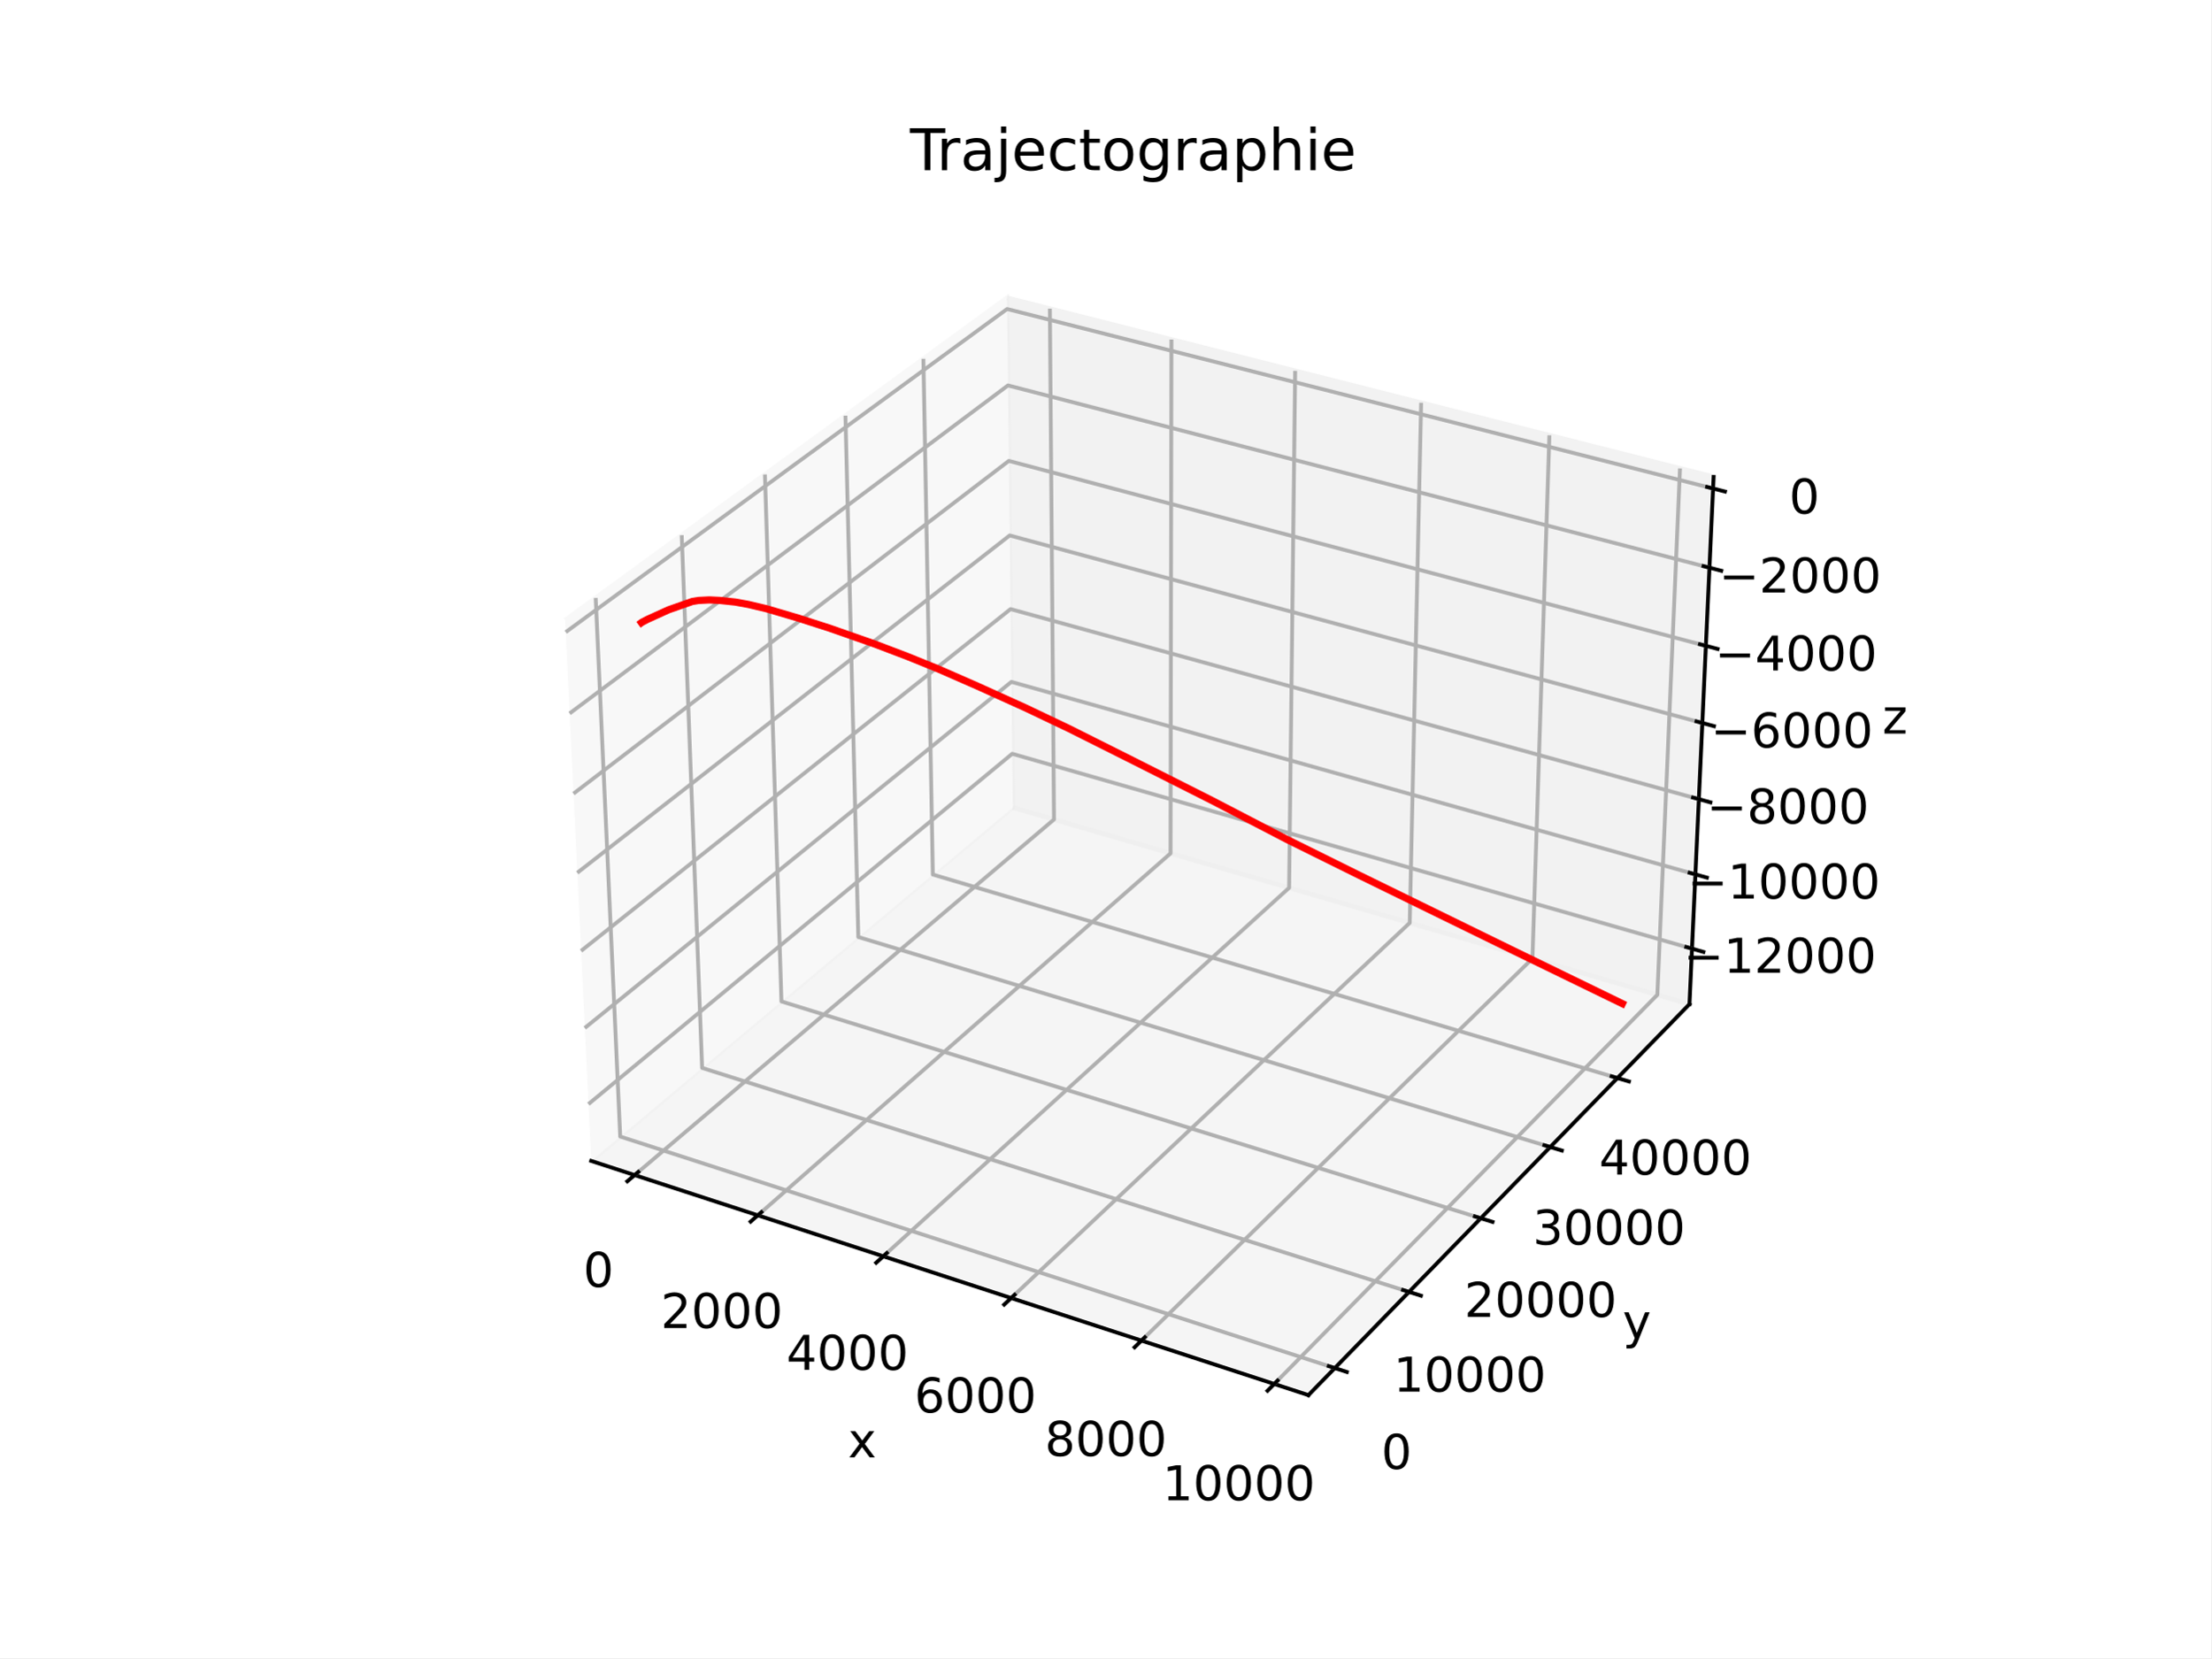
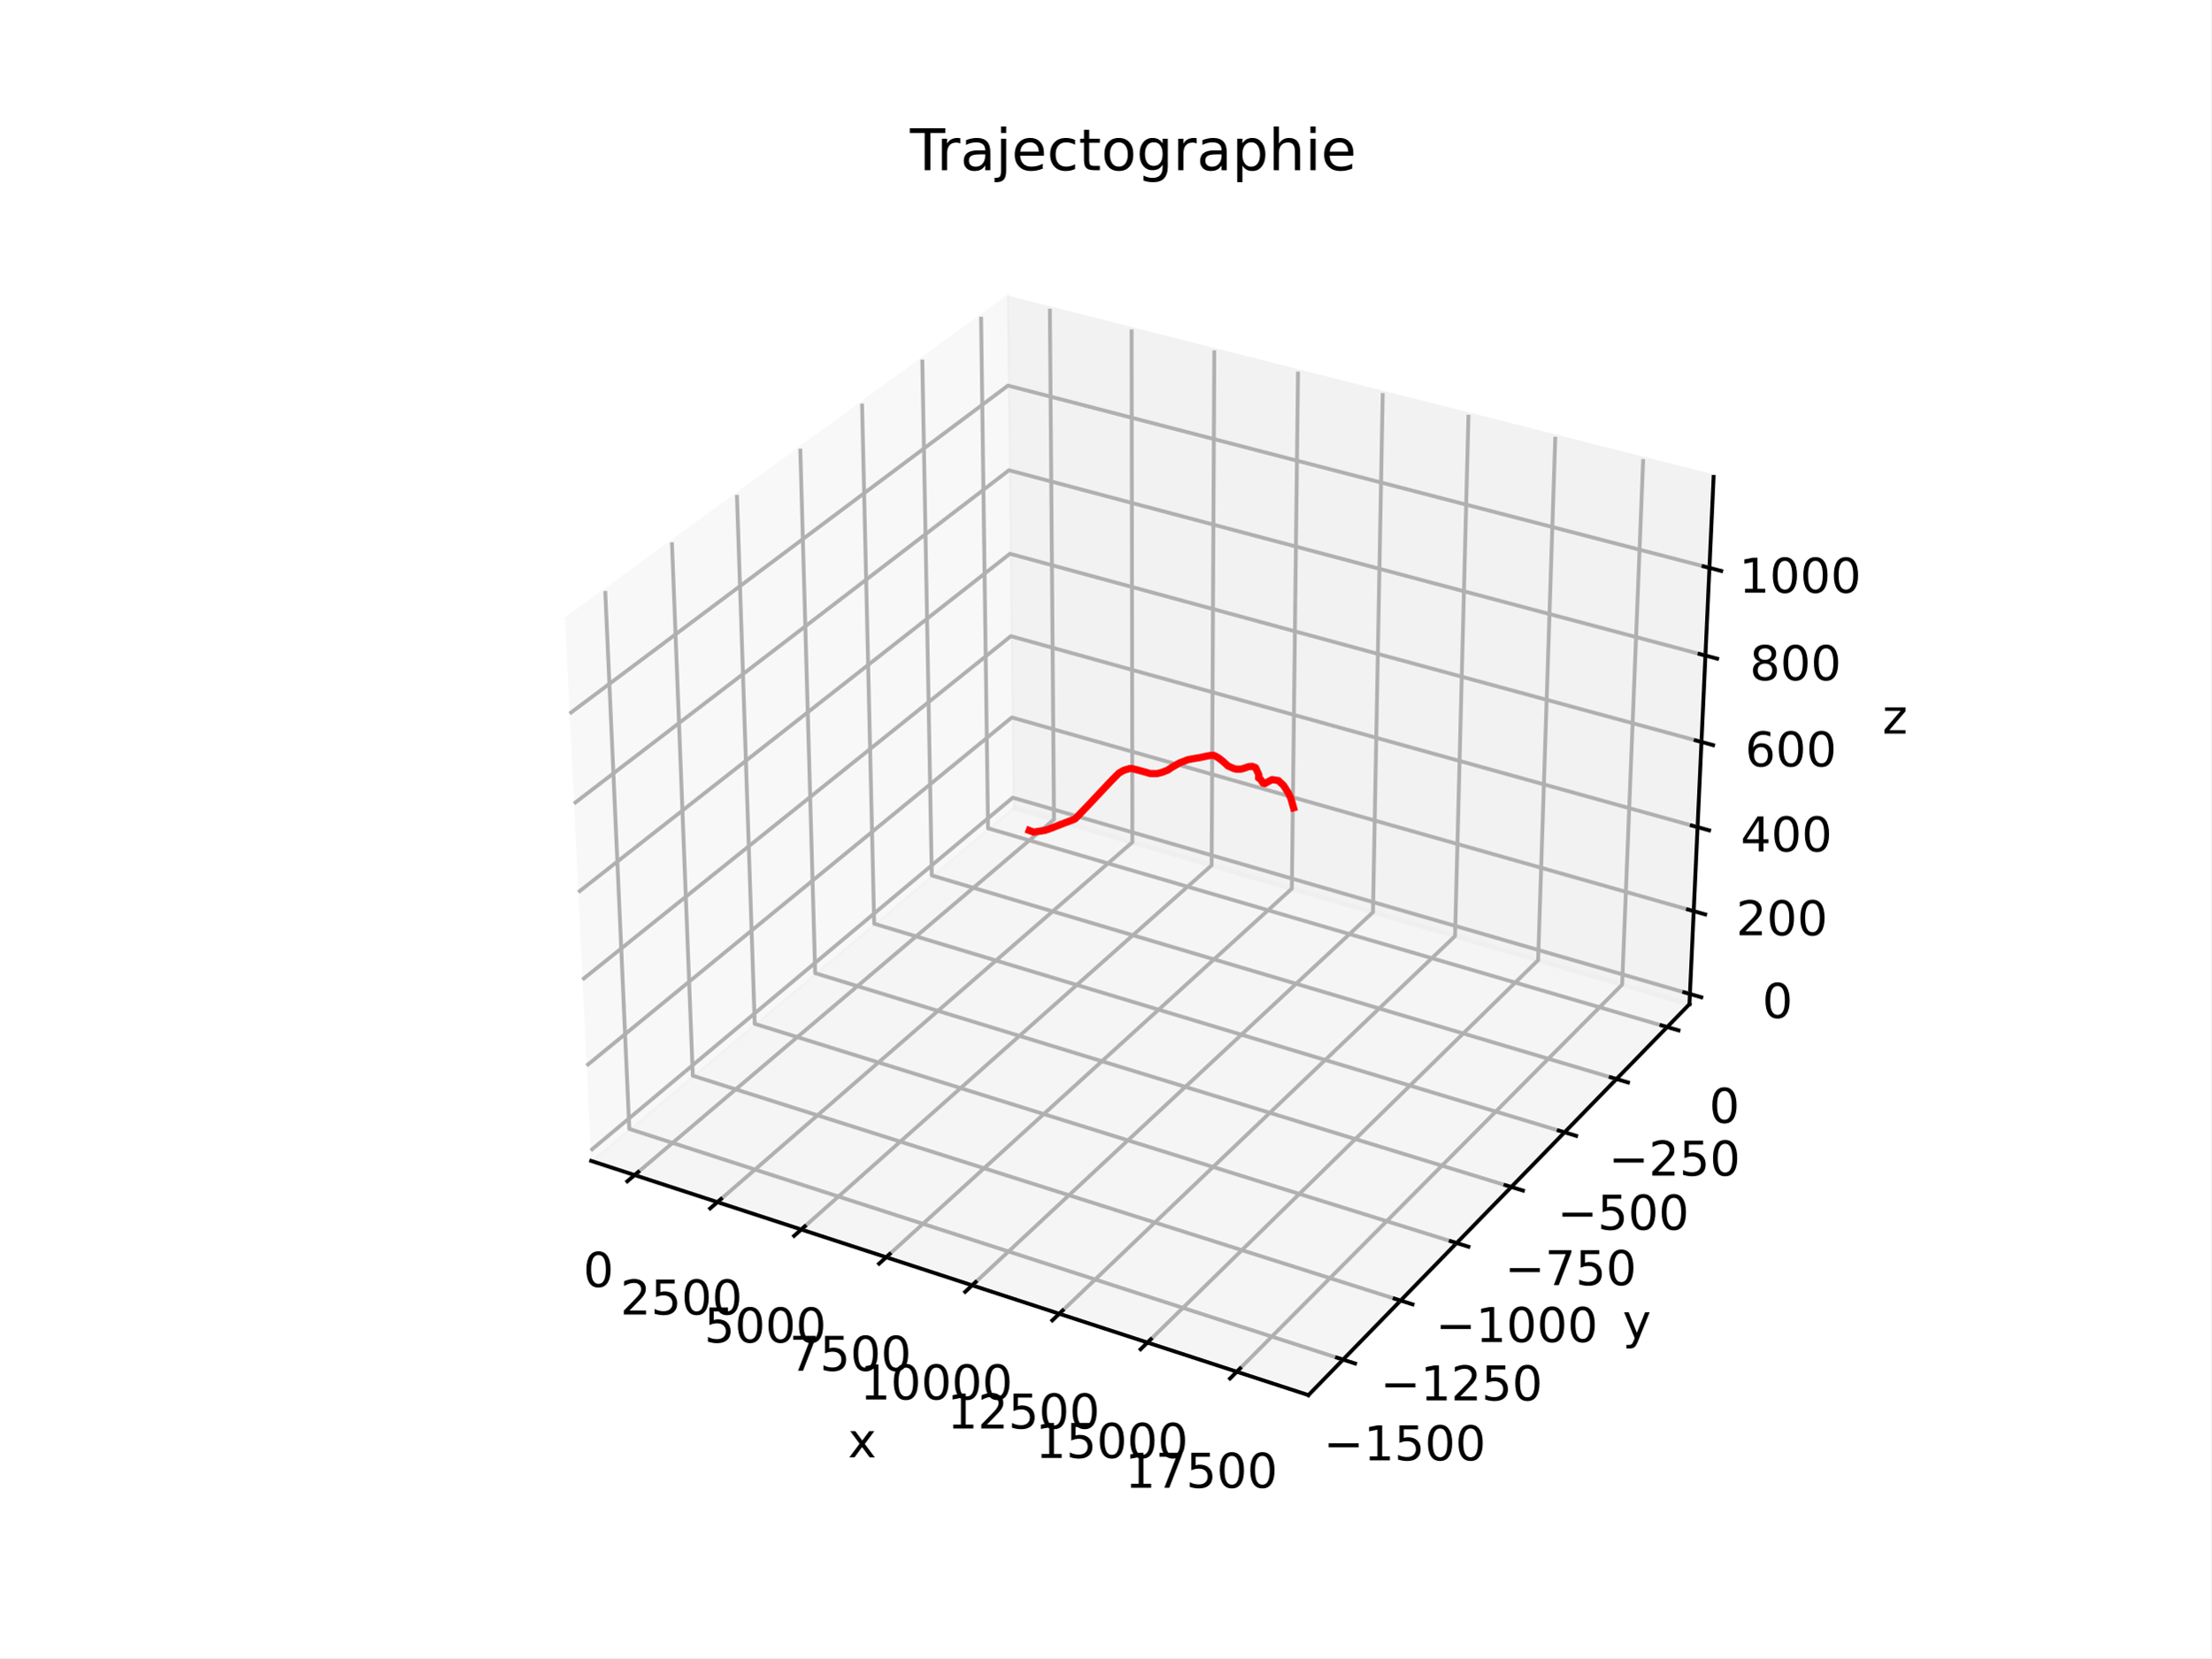
<svg xmlns="http://www.w3.org/2000/svg" xmlns:xlink="http://www.w3.org/1999/xlink" width="460.8pt" height="345.6pt" viewBox="0 0 460.8 345.6" version="1.1">
  <defs>
    <style type="text/css">*{stroke-linejoin: round; stroke-linecap: butt}</style>
  </defs>
  <g id="figure_1">
    <g id="patch_1">
      <path d="M 0 345.6  L 460.8 345.6  L 460.8 0  L 0 0  z " style="fill: #ffffff" />
    </g>
    <g id="patch_2">
      <path d="M 103.104 307.584  L 369.216 307.584  L 369.216 41.472  L 103.104 41.472  z " style="fill: #ffffff" />
    </g>
    <g id="pane3d_1">
      <g id="patch_3">
        <path d="M 123.197 241.969  L 211.076 168.307  L 209.855 62.074  L 117.77 129.273  " style="fill: #f2f2f2; opacity: 0.5; stroke: #f2f2f2; stroke-linejoin: miter" />
      </g>
    </g>
    <g id="pane3d_2">
      <g id="patch_4">
        <path d="M 211.076 168.307  L 352.09 209.295  L 357.123 99.402  L 209.855 62.074  " style="fill: #e6e6e6; opacity: 0.5; stroke: #e6e6e6; stroke-linejoin: miter" />
      </g>
    </g>
    <g id="pane3d_3">
      <g id="patch_5">
        <path d="M 123.197 241.969  L 272.679 290.79  L 352.09 209.295  L 211.076 168.307  " style="fill: #ececec; opacity: 0.5; stroke: #ececec; stroke-linejoin: miter" />
      </g>
    </g>
    <g id="axis3d_1">
      <g id="line2d_1">
        <path d="M 123.197 241.969  L 272.679 290.79  " style="fill: none; stroke: #000000; stroke-width: 0.8; stroke-linecap: square" />
      </g>
      <g id="text_1">
        <g transform="translate(176.7171 303.7676) scale(0.1 -0.1)">
          <defs>
            <path id="DejaVuSans-78" d="M 3513 3500  L 2247 1797  L 3578 0  L 2900 0  L 1881 1375  L 863 0  L 184 0  L 1544 1831  L 300 3500  L 978 3500  L 1906 2253  L 2834 3500  L 3513 3500  z " transform="scale(0.015625)" />
          </defs>
          <use xlink:href="#DejaVuSans-78" />
        </g>
      </g>
      <g id="Line3DCollection_1">
-         <path d="M 132.253 244.927  L 219.654 170.801  L 218.795 64.34  " style="fill: none; stroke: #b0b0b0; stroke-width: 0.8" />
-         <path d="M 157.925 253.311  L 243.947 177.862  L 244.128 70.761  " style="fill: none; stroke: #b0b0b0; stroke-width: 0.8" />
-         <path d="M 184.077 261.852  L 268.657 185.044  L 269.914 77.297  " style="fill: none; stroke: #b0b0b0; stroke-width: 0.8" />
-         <path d="M 210.723 270.555  L 293.794 192.35  L 296.166 83.951  " style="fill: none; stroke: #b0b0b0; stroke-width: 0.8" />
-         <path d="M 237.877 279.424  L 319.37 199.784  L 322.896 90.727  " style="fill: none; stroke: #b0b0b0; stroke-width: 0.8" />
-         <path d="M 265.554 288.463  L 345.397 207.349  L 350.118 97.627  " style="fill: none; stroke: #b0b0b0; stroke-width: 0.8" />
+         <path d="M 132.251 244.926  L 219.652 170.8  L 218.793 64.34  " style="fill: none; stroke: #b0b0b0; stroke-width: 0.8" />
+         <path d="M 149.509 250.563  L 235.988 175.548  L 235.826 68.657  " style="fill: none; stroke: #b0b0b0; stroke-width: 0.8" />
+         <path d="M 166.984 256.27  L 252.511 180.351  L 253.063 73.026  " style="fill: none; stroke: #b0b0b0; stroke-width: 0.8" />
+         <path d="M 184.679 262.049  L 269.226 185.209  L 270.508 77.448  " style="fill: none; stroke: #b0b0b0; stroke-width: 0.8" />
+         <path d="M 202.599 267.902  L 286.135 190.124  L 288.164 81.923  " style="fill: none; stroke: #b0b0b0; stroke-width: 0.8" />
+         <path d="M 220.748 273.829  L 303.242 195.096  L 306.037 86.453  " style="fill: none; stroke: #b0b0b0; stroke-width: 0.8" />
+         <path d="M 239.13 279.833  L 320.55 200.127  L 324.129 91.039  " style="fill: none; stroke: #b0b0b0; stroke-width: 0.8" />
+         <path d="M 257.75 285.914  L 338.063 205.218  L 342.445 95.682  " style="fill: none; stroke: #b0b0b0; stroke-width: 0.8" />
      </g>
      <g id="xtick_1">
        <g id="line2d_2">
-           <path d="M 133.014 244.281  L 130.728 246.221  " style="fill: none; stroke: #000000; stroke-width: 0.8; stroke-linecap: square" />
+           <path d="M 133.012 244.281  L 130.725 246.22  " style="fill: none; stroke: #000000; stroke-width: 0.8; stroke-linecap: square" />
        </g>
        <g id="text_2">
-           <g transform="translate(121.5426 268.236) scale(0.1 -0.1)">
+           <g transform="translate(121.5404 268.2353) scale(0.1 -0.1)">
            <defs>
              <path id="DejaVuSans-30" d="M 2034 4250  Q 1547 4250 1301 3770  Q 1056 3291 1056 2328  Q 1056 1369 1301 889  Q 1547 409 2034 409  Q 2525 409 2770 889  Q 3016 1369 3016 2328  Q 3016 3291 2770 3770  Q 2525 4250 2034 4250  z M 2034 4750  Q 2819 4750 3233 4129  Q 3647 3509 3647 2328  Q 3647 1150 3233 529  Q 2819 -91 2034 -91  Q 1250 -91 836 529  Q 422 1150 422 2328  Q 422 3509 836 4129  Q 1250 4750 2034 4750  z " transform="scale(0.015625)" />
            </defs>
            <use xlink:href="#DejaVuSans-30" />
          </g>
        </g>
      </g>
      <g id="xtick_2">
        <g id="line2d_3">
-           <path d="M 158.674 252.654  L 156.422 254.629  " style="fill: none; stroke: #000000; stroke-width: 0.8; stroke-linecap: square" />
+           <path d="M 150.262 249.909  L 147.999 251.873  " style="fill: none; stroke: #000000; stroke-width: 0.8; stroke-linecap: square" />
        </g>
        <g id="text_3">
-           <g transform="translate(137.6968 276.798) scale(0.1 -0.1)">
+           <g transform="translate(129.2723 273.9912) scale(0.1 -0.1)">
            <defs>
              <path id="DejaVuSans-32" d="M 1228 531  L 3431 531  L 3431 0  L 469 0  L 469 531  Q 828 903 1448 1529  Q 2069 2156 2228 2338  Q 2531 2678 2651 2914  Q 2772 3150 2772 3378  Q 2772 3750 2511 3984  Q 2250 4219 1831 4219  Q 1534 4219 1204 4116  Q 875 4013 500 3803  L 500 4441  Q 881 4594 1212 4672  Q 1544 4750 1819 4750  Q 2544 4750 2975 4387  Q 3406 4025 3406 3419  Q 3406 3131 3298 2873  Q 3191 2616 2906 2266  Q 2828 2175 2409 1742  Q 1991 1309 1228 531  z " transform="scale(0.015625)" />
+               <path id="DejaVuSans-35" d="M 691 4666  L 3169 4666  L 3169 4134  L 1269 4134  L 1269 2991  Q 1406 3038 1543 3061  Q 1681 3084 1819 3084  Q 2600 3084 3056 2656  Q 3513 2228 3513 1497  Q 3513 744 3044 326  Q 2575 -91 1722 -91  Q 1428 -91 1123 -41  Q 819 9 494 109  L 494 744  Q 775 591 1075 516  Q 1375 441 1709 441  Q 2250 441 2565 725  Q 2881 1009 2881 1497  Q 2881 1984 2565 2268  Q 2250 2553 1709 2553  Q 1456 2553 1204 2497  Q 953 2441 691 2322  L 691 4666  z " transform="scale(0.015625)" />
            </defs>
            <use xlink:href="#DejaVuSans-32" />
-             <use xlink:href="#DejaVuSans-30" x="63.623" />
+             <use xlink:href="#DejaVuSans-35" x="63.623" />
            <use xlink:href="#DejaVuSans-30" x="127.246" />
            <use xlink:href="#DejaVuSans-30" x="190.869" />
          </g>
        </g>
      </g>
      <g id="xtick_3">
        <g id="line2d_4">
-           <path d="M 184.814 261.183  L 182.598 263.195  " style="fill: none; stroke: #000000; stroke-width: 0.8; stroke-linecap: square" />
+           <path d="M 167.729 255.608  L 165.489 257.596  " style="fill: none; stroke: #000000; stroke-width: 0.8; stroke-linecap: square" />
        </g>
        <g id="text_4">
-           <g transform="translate(163.8774 285.5209) scale(0.1 -0.1)">
-             <defs>
-               <path id="DejaVuSans-34" d="M 2419 4116  L 825 1625  L 2419 1625  L 2419 4116  z M 2253 4666  L 3047 4666  L 3047 1625  L 3713 1625  L 3713 1100  L 3047 1100  L 3047 0  L 2419 0  L 2419 1100  L 313 1100  L 313 1709  L 2253 4666  z " transform="scale(0.015625)" />
-             </defs>
-             <use xlink:href="#DejaVuSans-34" />
+           <g transform="translate(146.7654 279.8195) scale(0.1 -0.1)">
+             <use xlink:href="#DejaVuSans-35" />
            <use xlink:href="#DejaVuSans-30" x="63.623" />
            <use xlink:href="#DejaVuSans-30" x="127.246" />
            <use xlink:href="#DejaVuSans-30" x="190.869" />
          </g>
        </g>
      </g>
      <g id="xtick_4">
        <g id="line2d_5">
-           <path d="M 211.448 269.873  L 209.269 271.923  " style="fill: none; stroke: #000000; stroke-width: 0.8; stroke-linecap: square" />
+           <path d="M 185.416 261.379  L 183.201 263.392  " style="fill: none; stroke: #000000; stroke-width: 0.8; stroke-linecap: square" />
        </g>
        <g id="text_5">
-           <g transform="translate(190.5544 294.4091) scale(0.1 -0.1)">
-             <defs>
-               <path id="DejaVuSans-36" d="M 2113 2584  Q 1688 2584 1439 2293  Q 1191 2003 1191 1497  Q 1191 994 1439 701  Q 1688 409 2113 409  Q 2538 409 2786 701  Q 3034 994 3034 1497  Q 3034 2003 2786 2293  Q 2538 2584 2113 2584  z M 3366 4563  L 3366 3988  Q 3128 4100 2886 4159  Q 2644 4219 2406 4219  Q 1781 4219 1451 3797  Q 1122 3375 1075 2522  Q 1259 2794 1537 2939  Q 1816 3084 2150 3084  Q 2853 3084 3261 2657  Q 3669 2231 3669 1497  Q 3669 778 3244 343  Q 2819 -91 2113 -91  Q 1303 -91 875 529  Q 447 1150 447 2328  Q 447 3434 972 4092  Q 1497 4750 2381 4750  Q 2619 4750 2861 4703  Q 3103 4656 3366 4563  z " transform="scale(0.015625)" />
-             </defs>
-             <use xlink:href="#DejaVuSans-36" />
-             <use xlink:href="#DejaVuSans-30" x="63.623" />
+           <g transform="translate(164.4802 285.7217) scale(0.1 -0.1)">
+             <defs>
+               <path id="DejaVuSans-37" d="M 525 4666  L 3525 4666  L 3525 4397  L 1831 0  L 1172 0  L 2766 4134  L 525 4134  L 525 4666  z " transform="scale(0.015625)" />
+             </defs>
+             <use xlink:href="#DejaVuSans-37" />
+             <use xlink:href="#DejaVuSans-35" x="63.623" />
            <use xlink:href="#DejaVuSans-30" x="127.246" />
            <use xlink:href="#DejaVuSans-30" x="190.869" />
          </g>
        </g>
      </g>
      <g id="xtick_5">
        <g id="line2d_6">
-           <path d="M 238.589 278.728  L 236.45 280.818  " style="fill: none; stroke: #000000; stroke-width: 0.8; stroke-linecap: square" />
+           <path d="M 203.328 267.223  L 201.138 269.262  " style="fill: none; stroke: #000000; stroke-width: 0.8; stroke-linecap: square" />
        </g>
        <g id="text_6">
-           <g transform="translate(217.7422 303.4675) scale(0.1 -0.1)">
-             <defs>
-               <path id="DejaVuSans-38" d="M 2034 2216  Q 1584 2216 1326 1975  Q 1069 1734 1069 1313  Q 1069 891 1326 650  Q 1584 409 2034 409  Q 2484 409 2743 651  Q 3003 894 3003 1313  Q 3003 1734 2745 1975  Q 2488 2216 2034 2216  z M 1403 2484  Q 997 2584 770 2862  Q 544 3141 544 3541  Q 544 4100 942 4425  Q 1341 4750 2034 4750  Q 2731 4750 3128 4425  Q 3525 4100 3525 3541  Q 3525 3141 3298 2862  Q 3072 2584 2669 2484  Q 3125 2378 3379 2068  Q 3634 1759 3634 1313  Q 3634 634 3220 271  Q 2806 -91 2034 -91  Q 1263 -91 848 271  Q 434 634 434 1313  Q 434 1759 690 2068  Q 947 2378 1403 2484  z M 1172 3481  Q 1172 3119 1398 2916  Q 1625 2713 2034 2713  Q 2441 2713 2670 2916  Q 2900 3119 2900 3481  Q 2900 3844 2670 4047  Q 2441 4250 2034 4250  Q 1625 4250 1398 4047  Q 1172 3844 1172 3481  z " transform="scale(0.015625)" />
-             </defs>
-             <use xlink:href="#DejaVuSans-38" />
-             <use xlink:href="#DejaVuSans-30" x="63.623" />
-             <use xlink:href="#DejaVuSans-30" x="127.246" />
-             <use xlink:href="#DejaVuSans-30" x="190.869" />
+           <g transform="translate(179.2395 291.6991) scale(0.1 -0.1)">
+             <defs>
+               <path id="DejaVuSans-31" d="M 794 531  L 1825 531  L 1825 4091  L 703 3866  L 703 4441  L 1819 4666  L 2450 4666  L 2450 531  L 3481 531  L 3481 0  L 794 0  L 794 531  z " transform="scale(0.015625)" />
+             </defs>
+             <use xlink:href="#DejaVuSans-31" />
+             <use xlink:href="#DejaVuSans-30" x="63.623" />
+             <use xlink:href="#DejaVuSans-30" x="127.246" />
+             <use xlink:href="#DejaVuSans-30" x="190.869" />
+             <use xlink:href="#DejaVuSans-30" x="254.492" />
          </g>
        </g>
      </g>
      <g id="xtick_6">
        <g id="line2d_7">
-           <path d="M 266.252 287.754  L 264.155 289.884  " style="fill: none; stroke: #000000; stroke-width: 0.8; stroke-linecap: square" />
+           <path d="M 221.468 273.142  L 219.304 275.207  " style="fill: none; stroke: #000000; stroke-width: 0.8; stroke-linecap: square" />
        </g>
        <g id="text_7">
-           <g transform="translate(242.2742 312.7009) scale(0.1 -0.1)">
-             <defs>
-               <path id="DejaVuSans-31" d="M 794 531  L 1825 531  L 1825 4091  L 703 3866  L 703 4441  L 1819 4666  L 2450 4666  L 2450 531  L 3481 531  L 3481 0  L 794 0  L 794 531  z " transform="scale(0.015625)" />
-             </defs>
+           <g transform="translate(197.4103 297.7532) scale(0.1 -0.1)">
            <use xlink:href="#DejaVuSans-31" />
-             <use xlink:href="#DejaVuSans-30" x="63.623" />
-             <use xlink:href="#DejaVuSans-30" x="127.246" />
+             <use xlink:href="#DejaVuSans-32" x="63.623" />
+             <use xlink:href="#DejaVuSans-35" x="127.246" />
            <use xlink:href="#DejaVuSans-30" x="190.869" />
            <use xlink:href="#DejaVuSans-30" x="254.492" />
          </g>
        </g>
      </g>
+       <g id="xtick_7">
+         <g id="line2d_8">
+           <path d="M 239.841 279.137  L 237.704 281.229  " style="fill: none; stroke: #000000; stroke-width: 0.8; stroke-linecap: square" />
+         </g>
+         <g id="text_8">
+           <g transform="translate(215.8157 303.8855) scale(0.1 -0.1)">
+             <use xlink:href="#DejaVuSans-31" />
+             <use xlink:href="#DejaVuSans-35" x="63.623" />
+             <use xlink:href="#DejaVuSans-30" x="127.246" />
+             <use xlink:href="#DejaVuSans-30" x="190.869" />
+             <use xlink:href="#DejaVuSans-30" x="254.492" />
+           </g>
+         </g>
+       </g>
+       <g id="xtick_8">
+         <g id="line2d_9">
+           <path d="M 258.452 285.209  L 256.343 287.328  " style="fill: none; stroke: #000000; stroke-width: 0.8; stroke-linecap: square" />
+         </g>
+         <g id="text_9">
+           <g transform="translate(234.4604 310.0976) scale(0.1 -0.1)">
+             <use xlink:href="#DejaVuSans-31" />
+             <use xlink:href="#DejaVuSans-37" x="63.623" />
+             <use xlink:href="#DejaVuSans-35" x="127.246" />
+             <use xlink:href="#DejaVuSans-30" x="190.869" />
+             <use xlink:href="#DejaVuSans-30" x="254.492" />
+           </g>
+         </g>
+       </g>
    </g>
    <g id="axis3d_2">
-       <g id="line2d_8">
+       <g id="line2d_10">
        <path d="M 352.09 209.295  L 272.679 290.79  " style="fill: none; stroke: #000000; stroke-width: 0.8; stroke-linecap: square" />
      </g>
-       <g id="text_8">
+       <g id="text_10">
        <g transform="translate(338.1734 278.9887) scale(0.1 -0.1)">
          <defs>
            <path id="DejaVuSans-79" d="M 2059 -325  Q 1816 -950 1584 -1140  Q 1353 -1331 966 -1331  L 506 -1331  L 506 -850  L 844 -850  Q 1081 -850 1212 -737  Q 1344 -625 1503 -206  L 1606 56  L 191 3500  L 800 3500  L 1894 763  L 2988 3500  L 3597 3500  L 2059 -325  z " transform="scale(0.015625)" />
          </defs>
          <use xlink:href="#DejaVuSans-79" />
        </g>
      </g>
      <g id="Line3DCollection_2">
-         <path d="M 124.138 124.626  L 129.253 236.893  L 278.174 285.151  " style="fill: none; stroke: #b0b0b0; stroke-width: 0.8" />
-         <path d="M 142.068 111.542  L 146.321 222.587  L 293.642 269.277  " style="fill: none; stroke: #b0b0b0; stroke-width: 0.8" />
-         <path d="M 159.409 98.887  L 162.852 208.73  L 308.6 253.927  " style="fill: none; stroke: #b0b0b0; stroke-width: 0.8" />
-         <path d="M 176.19 86.64  L 178.872 195.302  L 323.071 239.076  " style="fill: none; stroke: #b0b0b0; stroke-width: 0.8" />
-         <path d="M 192.438 74.783  L 194.404 182.282  L 337.079 224.7  " style="fill: none; stroke: #b0b0b0; stroke-width: 0.8" />
-       </g>
-       <g id="xtick_7">
-         <g id="line2d_9">
-           <path d="M 276.919 284.745  L 280.687 285.966  " style="fill: none; stroke: #000000; stroke-width: 0.8; stroke-linecap: square" />
-         </g>
-         <g id="text_9">
-           <g transform="translate(287.8733 306.173) scale(0.1 -0.1)">
-             <use xlink:href="#DejaVuSans-30" />
-           </g>
-         </g>
-       </g>
-       <g id="xtick_8">
-         <g id="line2d_10">
-           <path d="M 292.402 268.884  L 296.126 270.064  " style="fill: none; stroke: #000000; stroke-width: 0.8; stroke-linecap: square" />
-         </g>
-         <g id="text_10">
-           <g transform="translate(290.4094 290.0634) scale(0.1 -0.1)">
-             <use xlink:href="#DejaVuSans-31" />
-             <use xlink:href="#DejaVuSans-30" x="63.623" />
-             <use xlink:href="#DejaVuSans-30" x="127.246" />
-             <use xlink:href="#DejaVuSans-30" x="190.869" />
-             <use xlink:href="#DejaVuSans-30" x="254.492" />
-           </g>
-         </g>
+         <path d="M 126.13 123.172  L 131.148 235.305  L 279.893 283.387  " style="fill: none; stroke: #b0b0b0; stroke-width: 0.8" />
+         <path d="M 140.031 113.028  L 144.38 224.213  L 291.885 271.08  " style="fill: none; stroke: #b0b0b0; stroke-width: 0.8" />
+         <path d="M 153.576 103.144  L 157.288 213.394  L 303.569 259.09  " style="fill: none; stroke: #b0b0b0; stroke-width: 0.8" />
+         <path d="M 166.778 93.509  L 169.884 202.836  L 314.955 247.405  " style="fill: none; stroke: #b0b0b0; stroke-width: 0.8" />
+         <path d="M 179.651 84.115  L 182.179 192.53  L 326.055 236.014  " style="fill: none; stroke: #b0b0b0; stroke-width: 0.8" />
+         <path d="M 192.207 74.952  L 194.183 182.468  L 336.88 224.905  " style="fill: none; stroke: #b0b0b0; stroke-width: 0.8" />
+         <path d="M 204.458 66.012  L 205.907 172.64  L 347.439 214.068  " style="fill: none; stroke: #b0b0b0; stroke-width: 0.8" />
      </g>
      <g id="xtick_9">
        <g id="line2d_11">
-           <path d="M 307.374 253.547  L 311.055 254.688  " style="fill: none; stroke: #000000; stroke-width: 0.8; stroke-linecap: square" />
+           <path d="M 278.64 282.982  L 282.403 284.199  " style="fill: none; stroke: #000000; stroke-width: 0.8; stroke-linecap: square" />
        </g>
        <g id="text_11">
-           <g transform="translate(305.1658 274.4866) scale(0.1 -0.1)">
-             <use xlink:href="#DejaVuSans-32" />
-             <use xlink:href="#DejaVuSans-30" x="63.623" />
-             <use xlink:href="#DejaVuSans-30" x="127.246" />
-             <use xlink:href="#DejaVuSans-30" x="190.869" />
-             <use xlink:href="#DejaVuSans-30" x="254.492" />
+           <g transform="translate(275.8356 304.3828) scale(0.1 -0.1)">
+             <defs>
+               <path id="DejaVuSans-2212" d="M 678 2272  L 4684 2272  L 4684 1741  L 678 1741  L 678 2272  z " transform="scale(0.015625)" />
+             </defs>
+             <use xlink:href="#DejaVuSans-2212" />
+             <use xlink:href="#DejaVuSans-31" x="83.789" />
+             <use xlink:href="#DejaVuSans-35" x="147.412" />
+             <use xlink:href="#DejaVuSans-30" x="211.035" />
+             <use xlink:href="#DejaVuSans-30" x="274.658" />
          </g>
        </g>
      </g>
      <g id="xtick_10">
        <g id="line2d_12">
-           <path d="M 321.859 238.708  L 325.498 239.813  " style="fill: none; stroke: #000000; stroke-width: 0.8; stroke-linecap: square" />
+           <path d="M 290.643 270.685  L 294.373 271.87  " style="fill: none; stroke: #000000; stroke-width: 0.8; stroke-linecap: square" />
        </g>
        <g id="text_12">
-           <g transform="translate(319.4421 259.4165) scale(0.1 -0.1)">
-             <defs>
-               <path id="DejaVuSans-33" d="M 2597 2516  Q 3050 2419 3304 2112  Q 3559 1806 3559 1356  Q 3559 666 3084 287  Q 2609 -91 1734 -91  Q 1441 -91 1130 -33  Q 819 25 488 141  L 488 750  Q 750 597 1062 519  Q 1375 441 1716 441  Q 2309 441 2620 675  Q 2931 909 2931 1356  Q 2931 1769 2642 2001  Q 2353 2234 1838 2234  L 1294 2234  L 1294 2753  L 1863 2753  Q 2328 2753 2575 2939  Q 2822 3125 2822 3475  Q 2822 3834 2567 4026  Q 2313 4219 1838 4219  Q 1578 4219 1281 4162  Q 984 4106 628 3988  L 628 4550  Q 988 4650 1302 4700  Q 1616 4750 1894 4750  Q 2613 4750 3031 4423  Q 3450 4097 3450 3541  Q 3450 3153 3228 2886  Q 3006 2619 2597 2516  z " transform="scale(0.015625)" />
-             </defs>
-             <use xlink:href="#DejaVuSans-33" />
-             <use xlink:href="#DejaVuSans-30" x="63.623" />
-             <use xlink:href="#DejaVuSans-30" x="127.246" />
-             <use xlink:href="#DejaVuSans-30" x="190.869" />
-             <use xlink:href="#DejaVuSans-30" x="254.492" />
+           <g transform="translate(287.6671 291.8934) scale(0.1 -0.1)">
+             <use xlink:href="#DejaVuSans-2212" />
+             <use xlink:href="#DejaVuSans-31" x="83.789" />
+             <use xlink:href="#DejaVuSans-32" x="147.412" />
+             <use xlink:href="#DejaVuSans-35" x="211.035" />
+             <use xlink:href="#DejaVuSans-30" x="274.658" />
          </g>
        </g>
      </g>
      <g id="xtick_11">
        <g id="line2d_13">
-           <path d="M 335.88 224.344  L 339.478 225.414  " style="fill: none; stroke: #000000; stroke-width: 0.8; stroke-linecap: square" />
+           <path d="M 302.338 258.706  L 306.034 259.86  " style="fill: none; stroke: #000000; stroke-width: 0.8; stroke-linecap: square" />
        </g>
        <g id="text_13">
-           <g transform="translate(333.2615 244.8288) scale(0.1 -0.1)">
-             <use xlink:href="#DejaVuSans-34" />
-             <use xlink:href="#DejaVuSans-30" x="63.623" />
-             <use xlink:href="#DejaVuSans-30" x="127.246" />
-             <use xlink:href="#DejaVuSans-30" x="190.869" />
-             <use xlink:href="#DejaVuSans-30" x="254.492" />
+           <g transform="translate(299.1936 279.7261) scale(0.1 -0.1)">
+             <use xlink:href="#DejaVuSans-2212" />
+             <use xlink:href="#DejaVuSans-31" x="83.789" />
+             <use xlink:href="#DejaVuSans-30" x="147.412" />
+             <use xlink:href="#DejaVuSans-30" x="211.035" />
+             <use xlink:href="#DejaVuSans-30" x="274.658" />
+           </g>
+         </g>
+       </g>
+       <g id="xtick_12">
+         <g id="line2d_14">
+           <path d="M 313.735 247.03  L 317.398 248.156  " style="fill: none; stroke: #000000; stroke-width: 0.8; stroke-linecap: square" />
+         </g>
+         <g id="text_14">
+           <g transform="translate(313.6079 267.8685) scale(0.1 -0.1)">
+             <use xlink:href="#DejaVuSans-2212" />
+             <use xlink:href="#DejaVuSans-37" x="83.789" />
+             <use xlink:href="#DejaVuSans-35" x="147.412" />
+             <use xlink:href="#DejaVuSans-30" x="211.035" />
+           </g>
+         </g>
+       </g>
+       <g id="xtick_13">
+         <g id="line2d_15">
+           <path d="M 324.846 235.648  L 328.476 236.746  " style="fill: none; stroke: #000000; stroke-width: 0.8; stroke-linecap: square" />
+         </g>
+         <g id="text_15">
+           <g transform="translate(324.5587 256.3089) scale(0.1 -0.1)">
+             <use xlink:href="#DejaVuSans-2212" />
+             <use xlink:href="#DejaVuSans-35" x="83.789" />
+             <use xlink:href="#DejaVuSans-30" x="147.412" />
+             <use xlink:href="#DejaVuSans-30" x="211.035" />
+           </g>
+         </g>
+       </g>
+       <g id="xtick_14">
+         <g id="line2d_16">
+           <path d="M 335.681 224.548  L 339.28 225.619  " style="fill: none; stroke: #000000; stroke-width: 0.8; stroke-linecap: square" />
+         </g>
+         <g id="text_16">
+           <g transform="translate(335.2376 245.0363) scale(0.1 -0.1)">
+             <use xlink:href="#DejaVuSans-2212" />
+             <use xlink:href="#DejaVuSans-32" x="83.789" />
+             <use xlink:href="#DejaVuSans-35" x="147.412" />
+             <use xlink:href="#DejaVuSans-30" x="211.035" />
+           </g>
+         </g>
+       </g>
+       <g id="xtick_15">
+         <g id="line2d_17">
+           <path d="M 346.251 213.72  L 349.818 214.765  " style="fill: none; stroke: #000000; stroke-width: 0.8; stroke-linecap: square" />
+         </g>
+         <g id="text_17">
+           <g transform="translate(356.207 234.04) scale(0.1 -0.1)">
+             <use xlink:href="#DejaVuSans-30" />
          </g>
        </g>
      </g>
    </g>
    <g id="axis3d_3">
-       <g id="line2d_14">
+       <g id="line2d_18">
        <path d="M 352.09 209.295  L 357.123 99.402  " style="fill: none; stroke: #000000; stroke-width: 0.8; stroke-linecap: square" />
      </g>
-       <g id="text_14">
+       <g id="text_18">
        <g transform="translate(392.303 152.9023) scale(0.1 -0.1)">
          <defs>
            <path id="DejaVuSans-7a" d="M 353 3500  L 3084 3500  L 3084 2975  L 922 459  L 3084 459  L 3084 0  L 275 0  L 275 525  L 2438 3041  L 353 3041  L 353 3500  z " transform="scale(0.015625)" />
          </defs>
          <use xlink:href="#DejaVuSans-7a" />
        </g>
      </g>
      <g id="Line3DCollection_3">
-         <path d="M 352.62 197.734  L 210.947 157.11  L 122.627 230.131  " style="fill: none; stroke: #b0b0b0; stroke-width: 0.8" />
-         <path d="M 353.329 182.25  L 210.775 142.121  L 121.863 214.269  " style="fill: none; stroke: #b0b0b0; stroke-width: 0.8" />
-         <path d="M 354.047 166.57  L 210.601 126.952  L 121.09 198.2  " style="fill: none; stroke: #b0b0b0; stroke-width: 0.8" />
-         <path d="M 354.774 150.691  L 210.424 111.599  L 120.305 181.918  " style="fill: none; stroke: #b0b0b0; stroke-width: 0.8" />
-         <path d="M 355.511 134.608  L 210.245 96.059  L 119.511 165.419  " style="fill: none; stroke: #b0b0b0; stroke-width: 0.8" />
-         <path d="M 356.256 118.319  L 210.064 80.329  L 118.706 148.699  " style="fill: none; stroke: #b0b0b0; stroke-width: 0.8" />
-         <path d="M 357.012 101.817  L 209.881 64.404  L 117.89 131.754  " style="fill: none; stroke: #b0b0b0; stroke-width: 0.8" />
-       </g>
-       <g id="xtick_12">
-         <g id="line2d_15">
-           <path d="M 351.431 197.393  L 355.001 198.416  " style="fill: none; stroke: #000000; stroke-width: 0.8; stroke-linecap: square" />
-         </g>
-         <g id="text_15">
-           <g transform="translate(350.8565 202.7496) scale(0.1 -0.1)">
-             <defs>
-               <path id="DejaVuSans-2212" d="M 678 2272  L 4684 2272  L 4684 1741  L 678 1741  L 678 2272  z " transform="scale(0.015625)" />
-             </defs>
-             <use xlink:href="#DejaVuSans-2212" />
-             <use xlink:href="#DejaVuSans-31" x="83.789" />
-             <use xlink:href="#DejaVuSans-32" x="147.412" />
-             <use xlink:href="#DejaVuSans-30" x="211.035" />
-             <use xlink:href="#DejaVuSans-30" x="274.658" />
-             <use xlink:href="#DejaVuSans-30" x="338.281" />
-           </g>
-         </g>
-       </g>
-       <g id="xtick_13">
-         <g id="line2d_16">
-           <path d="M 352.132 181.913  L 355.726 182.924  " style="fill: none; stroke: #000000; stroke-width: 0.8; stroke-linecap: square" />
-         </g>
-         <g id="text_16">
-           <g transform="translate(351.6782 187.2965) scale(0.1 -0.1)">
-             <use xlink:href="#DejaVuSans-2212" />
-             <use xlink:href="#DejaVuSans-31" x="83.789" />
-             <use xlink:href="#DejaVuSans-30" x="147.412" />
-             <use xlink:href="#DejaVuSans-30" x="211.035" />
-             <use xlink:href="#DejaVuSans-30" x="274.658" />
-             <use xlink:href="#DejaVuSans-30" x="338.281" />
-           </g>
-         </g>
-       </g>
-       <g id="xtick_14">
-         <g id="line2d_17">
-           <path d="M 352.842 166.237  L 356.46 167.236  " style="fill: none; stroke: #000000; stroke-width: 0.8; stroke-linecap: square" />
-         </g>
-         <g id="text_17">
-           <g transform="translate(355.6916 171.6486) scale(0.1 -0.1)">
-             <use xlink:href="#DejaVuSans-2212" />
-             <use xlink:href="#DejaVuSans-38" x="83.789" />
-             <use xlink:href="#DejaVuSans-30" x="147.412" />
-             <use xlink:href="#DejaVuSans-30" x="211.035" />
-             <use xlink:href="#DejaVuSans-30" x="274.658" />
-           </g>
-         </g>
-       </g>
-       <g id="xtick_15">
-         <g id="line2d_18">
-           <path d="M 353.561 150.362  L 357.203 151.349  " style="fill: none; stroke: #000000; stroke-width: 0.8; stroke-linecap: square" />
-         </g>
-         <g id="text_18">
-           <g transform="translate(356.5342 155.8022) scale(0.1 -0.1)">
-             <use xlink:href="#DejaVuSans-2212" />
-             <use xlink:href="#DejaVuSans-36" x="83.789" />
-             <use xlink:href="#DejaVuSans-30" x="147.412" />
-             <use xlink:href="#DejaVuSans-30" x="211.035" />
-             <use xlink:href="#DejaVuSans-30" x="274.658" />
-           </g>
-         </g>
+         <path d="M 352.188 207.174  L 211.053 166.253  L 123.093 239.798  " style="fill: none; stroke: #b0b0b0; stroke-width: 0.8" />
+         <path d="M 352.978 189.91  L 210.86 149.536  L 122.241 222.118  " style="fill: none; stroke: #b0b0b0; stroke-width: 0.8" />
+         <path d="M 353.78 172.402  L 210.665 132.593  L 121.377 204.177  " style="fill: none; stroke: #b0b0b0; stroke-width: 0.8" />
+         <path d="M 354.593 154.643  L 210.468 115.42  L 120.501 185.971  " style="fill: none; stroke: #b0b0b0; stroke-width: 0.8" />
+         <path d="M 355.418 136.63  L 210.268 98.012  L 119.611 167.493  " style="fill: none; stroke: #b0b0b0; stroke-width: 0.8" />
+         <path d="M 356.255 118.356  L 210.065 80.364  L 118.708 148.737  " style="fill: none; stroke: #b0b0b0; stroke-width: 0.8" />
      </g>
      <g id="xtick_16">
        <g id="line2d_19">
-           <path d="M 354.29 134.284  L 357.955 135.257  " style="fill: none; stroke: #000000; stroke-width: 0.8; stroke-linecap: square" />
+           <path d="M 351.003 206.831  L 354.559 207.862  " style="fill: none; stroke: #000000; stroke-width: 0.8; stroke-linecap: square" />
        </g>
        <g id="text_19">
-           <g transform="translate(357.3876 139.7535) scale(0.1 -0.1)">
-             <use xlink:href="#DejaVuSans-2212" />
-             <use xlink:href="#DejaVuSans-34" x="83.789" />
-             <use xlink:href="#DejaVuSans-30" x="147.412" />
-             <use xlink:href="#DejaVuSans-30" x="211.035" />
-             <use xlink:href="#DejaVuSans-30" x="274.658" />
+           <g transform="translate(367.2703 212.1718) scale(0.1 -0.1)">
+             <use xlink:href="#DejaVuSans-30" />
          </g>
        </g>
      </g>
      <g id="xtick_17">
        <g id="line2d_20">
-           <path d="M 355.027 117.999  L 358.718 118.958  " style="fill: none; stroke: #000000; stroke-width: 0.8; stroke-linecap: square" />
+           <path d="M 351.785 189.571  L 355.367 190.589  " style="fill: none; stroke: #000000; stroke-width: 0.8; stroke-linecap: square" />
        </g>
        <g id="text_20">
-           <g transform="translate(358.252 123.4986) scale(0.1 -0.1)">
-             <use xlink:href="#DejaVuSans-2212" />
-             <use xlink:href="#DejaVuSans-32" x="83.789" />
-             <use xlink:href="#DejaVuSans-30" x="147.412" />
-             <use xlink:href="#DejaVuSans-30" x="211.035" />
-             <use xlink:href="#DejaVuSans-30" x="274.658" />
+           <g transform="translate(361.8241 194.9416) scale(0.1 -0.1)">
+             <use xlink:href="#DejaVuSans-32" />
+             <use xlink:href="#DejaVuSans-30" x="63.623" />
+             <use xlink:href="#DejaVuSans-30" x="127.246" />
          </g>
        </g>
      </g>
      <g id="xtick_18">
        <g id="line2d_21">
-           <path d="M 355.775 101.503  L 359.49 102.448  " style="fill: none; stroke: #000000; stroke-width: 0.8; stroke-linecap: square" />
+           <path d="M 352.578 172.067  L 356.187 173.071  " style="fill: none; stroke: #000000; stroke-width: 0.8; stroke-linecap: square" />
        </g>
        <g id="text_21">
-           <g transform="translate(372.8611 107.0335) scale(0.1 -0.1)">
-             <use xlink:href="#DejaVuSans-30" />
+           <g transform="translate(362.7532 177.4682) scale(0.1 -0.1)">
+             <defs>
+               <path id="DejaVuSans-34" d="M 2419 4116  L 825 1625  L 2419 1625  L 2419 4116  z M 2253 4666  L 3047 4666  L 3047 1625  L 3713 1625  L 3713 1100  L 3047 1100  L 3047 0  L 2419 0  L 2419 1100  L 313 1100  L 313 1709  L 2253 4666  z " transform="scale(0.015625)" />
+             </defs>
+             <use xlink:href="#DejaVuSans-34" />
+             <use xlink:href="#DejaVuSans-30" x="63.623" />
+             <use xlink:href="#DejaVuSans-30" x="127.246" />
+           </g>
+         </g>
+       </g>
+       <g id="xtick_19">
+         <g id="line2d_22">
+           <path d="M 353.382 154.314  L 357.018 155.303  " style="fill: none; stroke: #000000; stroke-width: 0.8; stroke-linecap: square" />
+         </g>
+         <g id="text_22">
+           <g transform="translate(363.6956 159.7462) scale(0.1 -0.1)">
+             <defs>
+               <path id="DejaVuSans-36" d="M 2113 2584  Q 1688 2584 1439 2293  Q 1191 2003 1191 1497  Q 1191 994 1439 701  Q 1688 409 2113 409  Q 2538 409 2786 701  Q 3034 994 3034 1497  Q 3034 2003 2786 2293  Q 2538 2584 2113 2584  z M 3366 4563  L 3366 3988  Q 3128 4100 2886 4159  Q 2644 4219 2406 4219  Q 1781 4219 1451 3797  Q 1122 3375 1075 2522  Q 1259 2794 1537 2939  Q 1816 3084 2150 3084  Q 2853 3084 3261 2657  Q 3669 2231 3669 1497  Q 3669 778 3244 343  Q 2819 -91 2113 -91  Q 1303 -91 875 529  Q 447 1150 447 2328  Q 447 3434 972 4092  Q 1497 4750 2381 4750  Q 2619 4750 2861 4703  Q 3103 4656 3366 4563  z " transform="scale(0.015625)" />
+             </defs>
+             <use xlink:href="#DejaVuSans-36" />
+             <use xlink:href="#DejaVuSans-30" x="63.623" />
+             <use xlink:href="#DejaVuSans-30" x="127.246" />
+           </g>
+         </g>
+       </g>
+       <g id="xtick_20">
+         <g id="line2d_23">
+           <path d="M 354.198 136.305  L 357.861 137.28  " style="fill: none; stroke: #000000; stroke-width: 0.8; stroke-linecap: square" />
+         </g>
+         <g id="text_23">
+           <g transform="translate(364.6515 141.7705) scale(0.1 -0.1)">
+             <defs>
+               <path id="DejaVuSans-38" d="M 2034 2216  Q 1584 2216 1326 1975  Q 1069 1734 1069 1313  Q 1069 891 1326 650  Q 1584 409 2034 409  Q 2484 409 2743 651  Q 3003 894 3003 1313  Q 3003 1734 2745 1975  Q 2488 2216 2034 2216  z M 1403 2484  Q 997 2584 770 2862  Q 544 3141 544 3541  Q 544 4100 942 4425  Q 1341 4750 2034 4750  Q 2731 4750 3128 4425  Q 3525 4100 3525 3541  Q 3525 3141 3298 2862  Q 3072 2584 2669 2484  Q 3125 2378 3379 2068  Q 3634 1759 3634 1313  Q 3634 634 3220 271  Q 2806 -91 2034 -91  Q 1263 -91 848 271  Q 434 634 434 1313  Q 434 1759 690 2068  Q 947 2378 1403 2484  z M 1172 3481  Q 1172 3119 1398 2916  Q 1625 2713 2034 2713  Q 2441 2713 2670 2916  Q 2900 3119 2900 3481  Q 2900 3844 2670 4047  Q 2441 4250 2034 4250  Q 1625 4250 1398 4047  Q 1172 3844 1172 3481  z " transform="scale(0.015625)" />
+             </defs>
+             <use xlink:href="#DejaVuSans-38" />
+             <use xlink:href="#DejaVuSans-30" x="63.623" />
+             <use xlink:href="#DejaVuSans-30" x="127.246" />
+           </g>
+         </g>
+       </g>
+       <g id="xtick_21">
+         <g id="line2d_24">
+           <path d="M 355.026 118.036  L 358.716 118.995  " style="fill: none; stroke: #000000; stroke-width: 0.8; stroke-linecap: square" />
+         </g>
+         <g id="text_24">
+           <g transform="translate(362.4399 123.5354) scale(0.1 -0.1)">
+             <use xlink:href="#DejaVuSans-31" />
+             <use xlink:href="#DejaVuSans-30" x="63.623" />
+             <use xlink:href="#DejaVuSans-30" x="127.246" />
+             <use xlink:href="#DejaVuSans-30" x="190.869" />
          </g>
        </g>
      </g>
    </g>
    <g id="axes_1">
-       <g id="line2d_22">
-         <path d="M 133.668 129.78  L 133.782 129.697  L 134.936 129.094  L 139.336 127.095  L 144.281 125.359  L 145.562 125.15  L 147.8 125.037  L 149.983 125.139  L 153.232 125.483  L 155.981 125.985  L 159.736 126.874  L 166.387 128.838  L 172.905 130.937  L 182.234 134.209  L 189.141 136.838  L 195.521 139.423  L 203.699 143.007  L 213.617 147.495  L 222.861 151.898  L 236.271 158.62  L 252.614 166.866  L 268.2 174.965  L 283.385 182.488  L 314.802 197.861  L 338.104 209.195  L 338.104 209.195  " clip-path="url(#p39e1b1a164)" style="fill: none; stroke: #ff0000; stroke-width: 1.5; stroke-linecap: square" />
-       </g>
-       <g id="text_22">
+       <g id="line2d_25">
+         <path d="M 214.492 173.094  L 215.393 173.435  L 217.776 173.071  L 218.636 172.783  L 224.027 170.698  L 224.765 169.954  L 227.302 167.296  L 231.335 163.005  L 233.196 161.124  L 234.234 160.545  L 235.392 160.192  L 235.889 160.191  L 236.754 160.406  L 238.017 160.75  L 238.471 160.866  L 239.703 161.226  L 241.196 161.23  L 242.218 160.963  L 243.397 160.5  L 244.134 159.985  L 245.791 159.033  L 247.594 158.331  L 248.796 158.11  L 250.194 157.871  L 251.806 157.535  L 252.225 157.466  L 252.927 157.435  L 253.394 157.649  L 253.987 158.001  L 254.903 158.714  L 255.898 159.635  L 257.135 160.189  L 257.563 160.303  L 258.481 160.312  L 258.949 160.239  L 259.326 160.099  L 260.246 159.782  L 260.986 159.728  L 261.662 160.001  L 262.355 161.512  L 262.273 162.16  L 262.434 162.141  L 262.812 162.598  L 263.219 163.231  L 263.599 163.323  L 264.116 163.01  L 265.115 162.493  L 266.426 162.698  L 267.503 163.712  L 268.549 165.377  L 269.03 166.416  L 269.579 168.369  L 269.579 168.369  " clip-path="url(#p2cdb966524)" style="fill: none; stroke: #ff0000; stroke-width: 1.5; stroke-linecap: square" />
+       </g>
+       <g id="text_25">
        <g transform="translate(189.6328 35.472) scale(0.12 -0.12)">
          <defs>
            <path id="DejaVuSans-54" d="M -19 4666  L 3928 4666  L 3928 4134  L 2272 4134  L 2272 0  L 1638 0  L 1638 4134  L -19 4134  L -19 4666  z " transform="scale(0.015625)" />
            <path id="DejaVuSans-72" d="M 2631 2963  Q 2534 3019 2420 3045  Q 2306 3072 2169 3072  Q 1681 3072 1420 2755  Q 1159 2438 1159 1844  L 1159 0  L 581 0  L 581 3500  L 1159 3500  L 1159 2956  Q 1341 3275 1631 3429  Q 1922 3584 2338 3584  Q 2397 3584 2469 3576  Q 2541 3569 2628 3553  L 2631 2963  z " transform="scale(0.015625)" />
            <path id="DejaVuSans-61" d="M 2194 1759  Q 1497 1759 1228 1600  Q 959 1441 959 1056  Q 959 750 1161 570  Q 1363 391 1709 391  Q 2188 391 2477 730  Q 2766 1069 2766 1631  L 2766 1759  L 2194 1759  z M 3341 1997  L 3341 0  L 2766 0  L 2766 531  Q 2569 213 2275 61  Q 1981 -91 1556 -91  Q 1019 -91 701 211  Q 384 513 384 1019  Q 384 1609 779 1909  Q 1175 2209 1959 2209  L 2766 2209  L 2766 2266  Q 2766 2663 2505 2880  Q 2244 3097 1772 3097  Q 1472 3097 1187 3025  Q 903 2953 641 2809  L 641 3341  Q 956 3463 1253 3523  Q 1550 3584 1831 3584  Q 2591 3584 2966 3190  Q 3341 2797 3341 1997  z " transform="scale(0.015625)" />
            <path id="DejaVuSans-6a" d="M 603 3500  L 1178 3500  L 1178 -63  Q 1178 -731 923 -1031  Q 669 -1331 103 -1331  L -116 -1331  L -116 -844  L 38 -844  Q 366 -844 484 -692  Q 603 -541 603 -63  L 603 3500  z M 603 4863  L 1178 4863  L 1178 4134  L 603 4134  L 603 4863  z " transform="scale(0.015625)" />
            <path id="DejaVuSans-65" d="M 3597 1894  L 3597 1613  L 953 1613  Q 991 1019 1311 708  Q 1631 397 2203 397  Q 2534 397 2845 478  Q 3156 559 3463 722  L 3463 178  Q 3153 47 2828 -22  Q 2503 -91 2169 -91  Q 1331 -91 842 396  Q 353 884 353 1716  Q 353 2575 817 3079  Q 1281 3584 2069 3584  Q 2775 3584 3186 3129  Q 3597 2675 3597 1894  z M 3022 2063  Q 3016 2534 2758 2815  Q 2500 3097 2075 3097  Q 1594 3097 1305 2825  Q 1016 2553 972 2059  L 3022 2063  z " transform="scale(0.015625)" />
            <path id="DejaVuSans-63" d="M 3122 3366  L 3122 2828  Q 2878 2963 2633 3030  Q 2388 3097 2138 3097  Q 1578 3097 1268 2742  Q 959 2388 959 1747  Q 959 1106 1268 751  Q 1578 397 2138 397  Q 2388 397 2633 464  Q 2878 531 3122 666  L 3122 134  Q 2881 22 2623 -34  Q 2366 -91 2075 -91  Q 1284 -91 818 406  Q 353 903 353 1747  Q 353 2603 823 3093  Q 1294 3584 2113 3584  Q 2378 3584 2631 3529  Q 2884 3475 3122 3366  z " transform="scale(0.015625)" />
            <path id="DejaVuSans-74" d="M 1172 4494  L 1172 3500  L 2356 3500  L 2356 3053  L 1172 3053  L 1172 1153  Q 1172 725 1289 603  Q 1406 481 1766 481  L 2356 481  L 2356 0  L 1766 0  Q 1100 0 847 248  Q 594 497 594 1153  L 594 3053  L 172 3053  L 172 3500  L 594 3500  L 594 4494  L 1172 4494  z " transform="scale(0.015625)" />
            <path id="DejaVuSans-6f" d="M 1959 3097  Q 1497 3097 1228 2736  Q 959 2375 959 1747  Q 959 1119 1226 758  Q 1494 397 1959 397  Q 2419 397 2687 759  Q 2956 1122 2956 1747  Q 2956 2369 2687 2733  Q 2419 3097 1959 3097  z M 1959 3584  Q 2709 3584 3137 3096  Q 3566 2609 3566 1747  Q 3566 888 3137 398  Q 2709 -91 1959 -91  Q 1206 -91 779 398  Q 353 888 353 1747  Q 353 2609 779 3096  Q 1206 3584 1959 3584  z " transform="scale(0.015625)" />
            <path id="DejaVuSans-67" d="M 2906 1791  Q 2906 2416 2648 2759  Q 2391 3103 1925 3103  Q 1463 3103 1205 2759  Q 947 2416 947 1791  Q 947 1169 1205 825  Q 1463 481 1925 481  Q 2391 481 2648 825  Q 2906 1169 2906 1791  z M 3481 434  Q 3481 -459 3084 -895  Q 2688 -1331 1869 -1331  Q 1566 -1331 1297 -1286  Q 1028 -1241 775 -1147  L 775 -588  Q 1028 -725 1275 -790  Q 1522 -856 1778 -856  Q 2344 -856 2625 -561  Q 2906 -266 2906 331  L 2906 616  Q 2728 306 2450 153  Q 2172 0 1784 0  Q 1141 0 747 490  Q 353 981 353 1791  Q 353 2603 747 3093  Q 1141 3584 1784 3584  Q 2172 3584 2450 3431  Q 2728 3278 2906 2969  L 2906 3500  L 3481 3500  L 3481 434  z " transform="scale(0.015625)" />
            <path id="DejaVuSans-70" d="M 1159 525  L 1159 -1331  L 581 -1331  L 581 3500  L 1159 3500  L 1159 2969  Q 1341 3281 1617 3432  Q 1894 3584 2278 3584  Q 2916 3584 3314 3078  Q 3713 2572 3713 1747  Q 3713 922 3314 415  Q 2916 -91 2278 -91  Q 1894 -91 1617 61  Q 1341 213 1159 525  z M 3116 1747  Q 3116 2381 2855 2742  Q 2594 3103 2138 3103  Q 1681 3103 1420 2742  Q 1159 2381 1159 1747  Q 1159 1113 1420 752  Q 1681 391 2138 391  Q 2594 391 2855 752  Q 3116 1113 3116 1747  z " transform="scale(0.015625)" />
            <path id="DejaVuSans-68" d="M 3513 2113  L 3513 0  L 2938 0  L 2938 2094  Q 2938 2591 2744 2837  Q 2550 3084 2163 3084  Q 1697 3084 1428 2787  Q 1159 2491 1159 1978  L 1159 0  L 581 0  L 581 4863  L 1159 4863  L 1159 2956  Q 1366 3272 1645 3428  Q 1925 3584 2291 3584  Q 2894 3584 3203 3211  Q 3513 2838 3513 2113  z " transform="scale(0.015625)" />
            <path id="DejaVuSans-69" d="M 603 3500  L 1178 3500  L 1178 0  L 603 0  L 603 3500  z M 603 4863  L 1178 4863  L 1178 4134  L 603 4134  L 603 4863  z " transform="scale(0.015625)" />
          </defs>
          <use xlink:href="#DejaVuSans-54" />
          <use xlink:href="#DejaVuSans-72" x="46.334" />
          <use xlink:href="#DejaVuSans-61" x="87.447" />
          <use xlink:href="#DejaVuSans-6a" x="148.727" />
          <use xlink:href="#DejaVuSans-65" x="176.51" />
          <use xlink:href="#DejaVuSans-63" x="238.033" />
          <use xlink:href="#DejaVuSans-74" x="293.014" />
          <use xlink:href="#DejaVuSans-6f" x="332.223" />
          <use xlink:href="#DejaVuSans-67" x="393.404" />
          <use xlink:href="#DejaVuSans-72" x="456.881" />
          <use xlink:href="#DejaVuSans-61" x="497.994" />
          <use xlink:href="#DejaVuSans-70" x="559.273" />
          <use xlink:href="#DejaVuSans-68" x="622.75" />
          <use xlink:href="#DejaVuSans-69" x="686.129" />
          <use xlink:href="#DejaVuSans-65" x="713.912" />
        </g>
      </g>
    </g>
  </g>
  <defs>
-     <clipPath id="p39e1b1a164">
+     <clipPath id="p2cdb966524">
      <rect x="103.104" y="41.472" width="266.112" height="266.112" />
    </clipPath>
  </defs>
</svg>
